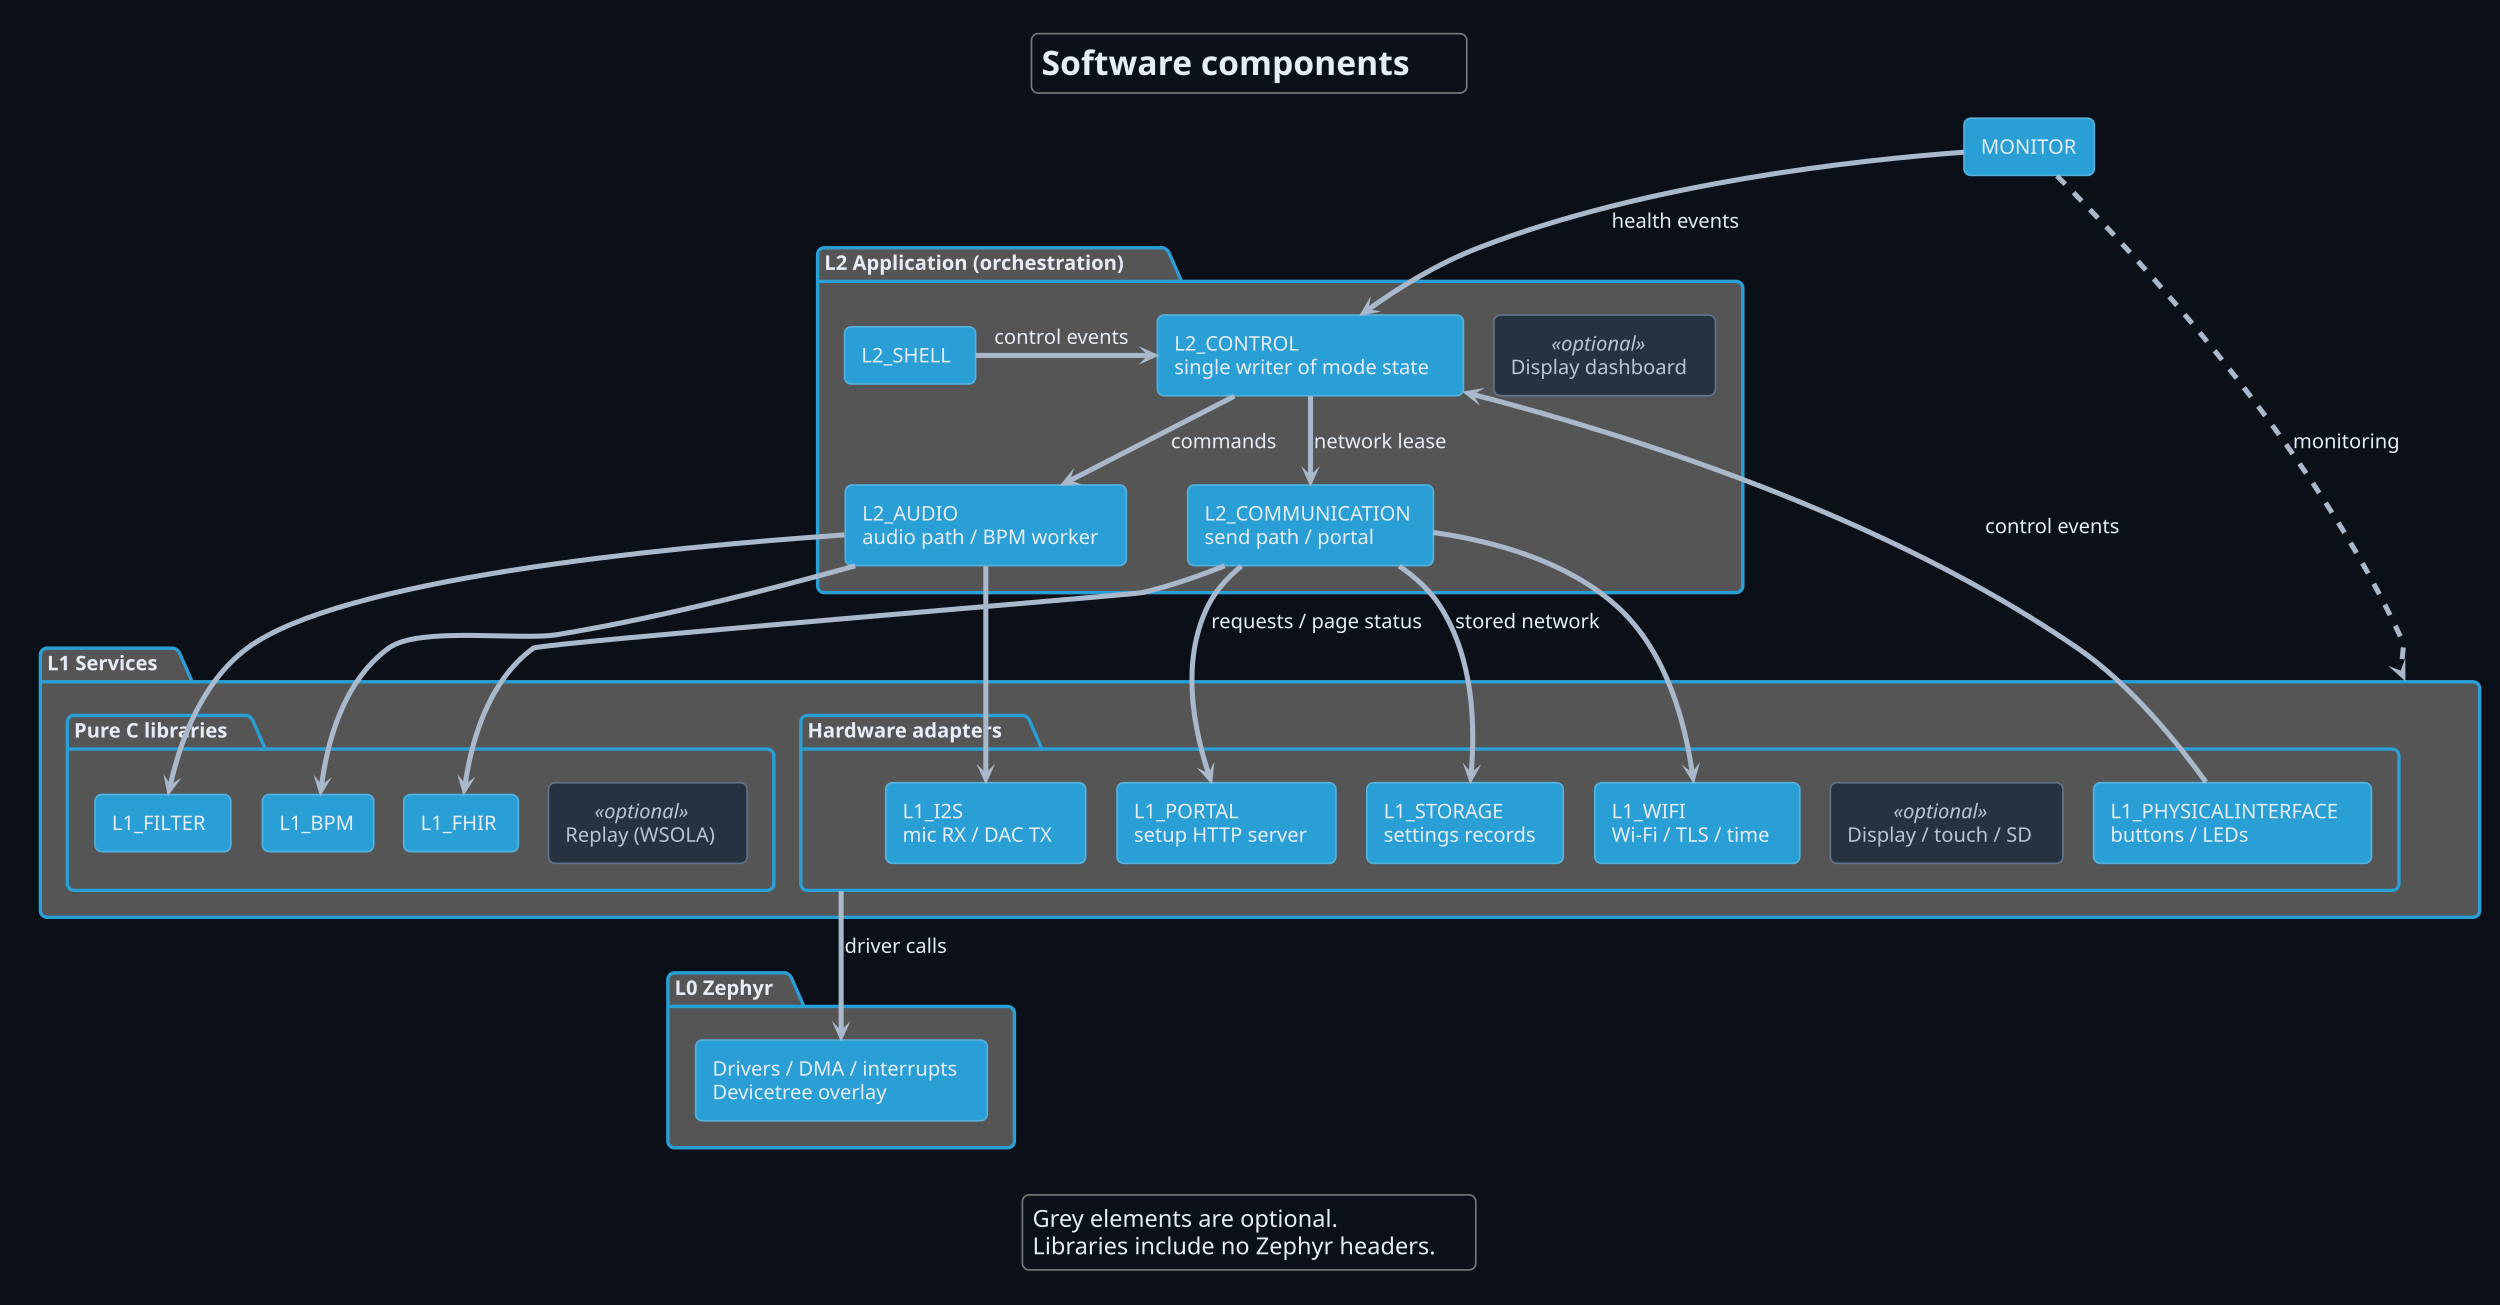
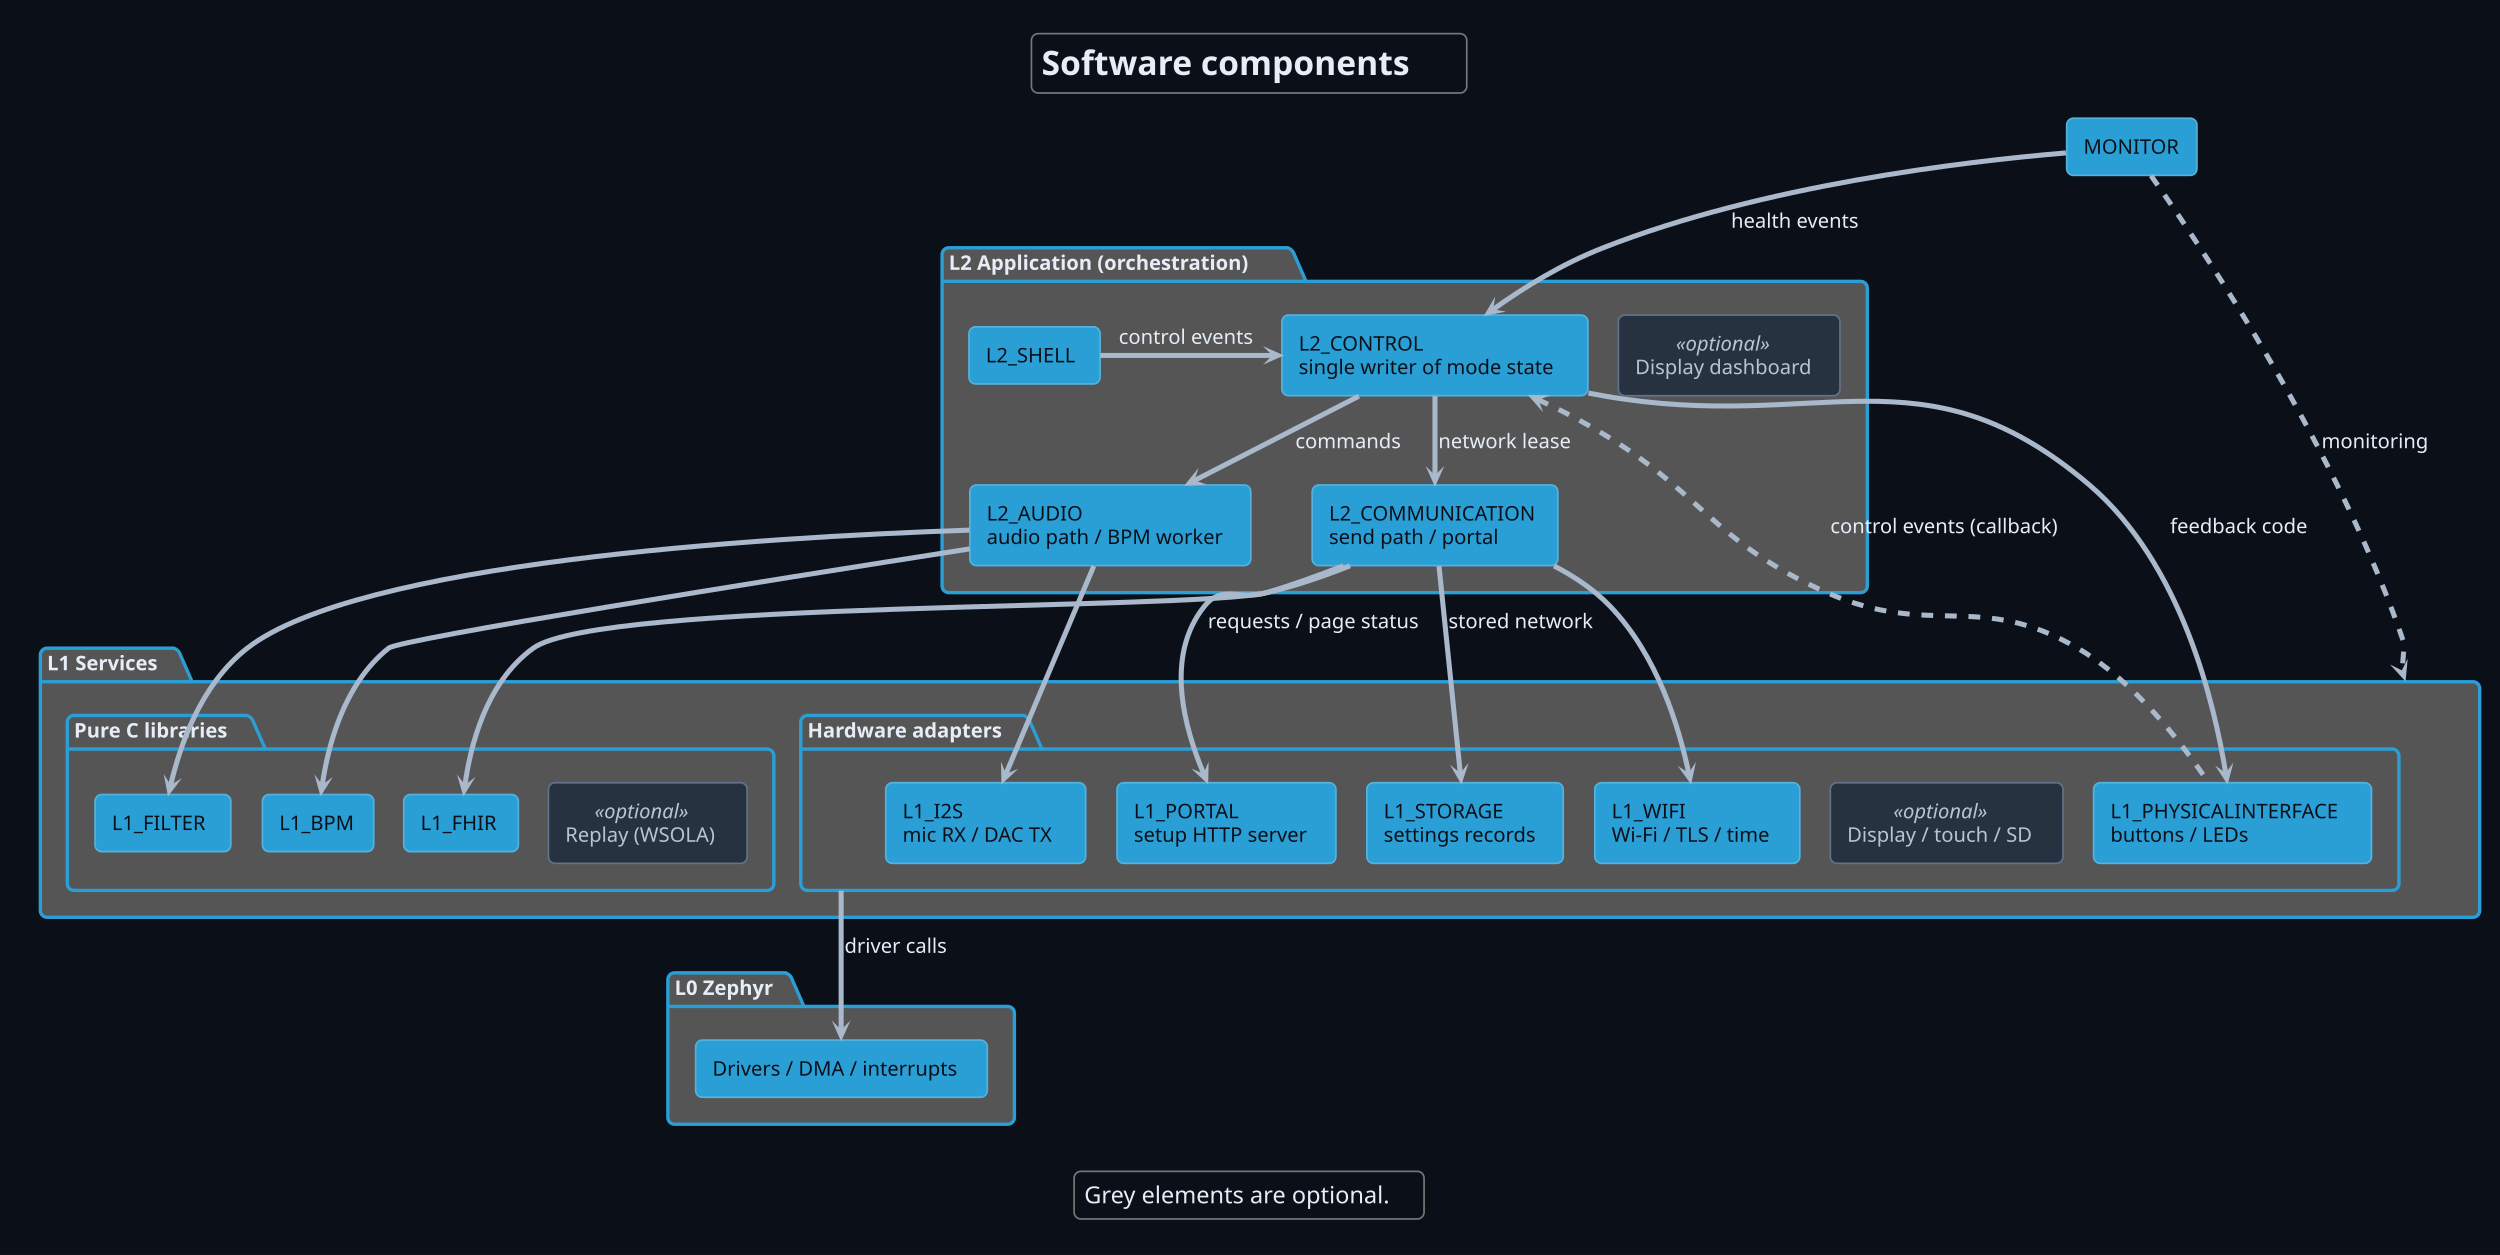
- <svg xmlns="http://www.w3.org/2000/svg" version="1.1" data-diagram-type="DESCRIPTION" style="width:1548px;height:808px;background:#0B1018;" width="1548.958px" height="808.333px" viewBox="0 0 1548 808" zoomAndPan="magnify" preserveAspectRatio="none" contentStyleType="text/css">
+ <svg xmlns="http://www.w3.org/2000/svg" version="1.1" data-diagram-type="DESCRIPTION" style="width:1548px;height:777px;background:#0B1018;" width="1548.958px" height="777.083px" viewBox="0 0 1548 777" zoomAndPan="magnify" preserveAspectRatio="none" contentStyleType="text/css">
  <defs />
  <g font-family="sans-serif" lengthAdjust="spacing">
-     <rect x="0" y="0" width="1548.958" height="808.333" fill="#0B1018" style="stroke:none;" />
-     <g class="title" data-source-line="19">
+     <rect x="0" y="0" width="1548.958" height="777.083" fill="#0B1018" style="stroke:none;" />
+     <g class="title" data-source-line="20">
      <rect x="638.663" y="20.833" width="269.55" height="36.751" fill="none" style="stroke:#777;stroke-width:1.042;" rx="4.167" ry="4.167" />
      <text x="644.913" y="46.421" fill="#E6EDF7" font-size="20.833" textLength="257.05" font-weight="700">Software components</text>
    </g>
-     <g class="cluster" data-qualified-name="app" id="ent0002" data-source-line="22">
-       <path d="M510.417,153.418 L720.156,153.418 A6.25,6.25 0 0 1 724.323,157.585 L731.614,174.219 L1075,174.219 A4.167,4.167 0 0 1 1079.167,178.385 L1079.167,362.793 A4.167,4.167 0 0 1 1075,366.96 L510.417,366.96 A4.167,4.167 0 0 1 506.25,362.793 L506.25,157.585 A4.167,4.167 0 0 1 510.417,153.418" style="stroke:#2A9FD6;stroke-width:2.083;" fill="#555" />
-       <line x1="506.25" y1="174.219" x2="731.614" y2="174.219" style="stroke:#2A9FD6;stroke-width:2.083;" />
-       <text x="510.417" y="167.104" fill="#E6EDF7" font-size="12.5" textLength="211.823" font-weight="700">L2 Application (orchestration)</text>
+     <g class="cluster" data-qualified-name="app" id="ent0002" data-source-line="23">
+       <path d="M587.5,153.418 L797.239,153.418 A6.25,6.25 0 0 1 801.406,157.585 L808.698,174.219 L1152.083,174.219 A4.167,4.167 0 0 1 1156.25,178.385 L1156.25,362.793 A4.167,4.167 0 0 1 1152.083,366.96 L587.5,366.96 A4.167,4.167 0 0 1 583.333,362.793 L583.333,157.585 A4.167,4.167 0 0 1 587.5,153.418" style="stroke:#2A9FD6;stroke-width:2.083;" fill="#555" />
+       <line x1="583.333" y1="174.219" x2="808.698" y2="174.219" style="stroke:#2A9FD6;stroke-width:2.083;" />
+       <text x="587.5" y="167.104" fill="#E6EDF7" font-size="12.5" textLength="211.823" font-weight="700">L2 Application (orchestration)</text>
    </g>
-     <g class="cluster" data-qualified-name="services" id="ent0010" data-source-line="31">
+     <g class="cluster" data-qualified-name="services" id="ent0010" data-source-line="32">
      <path d="M29.167,401.335 L107.503,401.335 A6.25,6.25 0 0 1 111.67,405.501 L118.962,422.135 L1531.25,422.135 A4.167,4.167 0 0 1 1535.417,426.302 L1535.417,563.835 A4.167,4.167 0 0 1 1531.25,568.001 L29.167,568.001 A4.167,4.167 0 0 1 25,563.835 L25,405.501 A4.167,4.167 0 0 1 29.167,401.335" style="stroke:#2A9FD6;stroke-width:2.083;" fill="#555" />
      <line x1="25" y1="422.135" x2="118.962" y2="422.135" style="stroke:#2A9FD6;stroke-width:2.083;" />
      <text x="29.167" y="415.021" fill="#E6EDF7" font-size="12.5" textLength="80.42" font-weight="700">L1 Services</text>
    </g>
-     <g class="cluster" data-qualified-name="services.adapters" id="ent0011" data-source-line="32">
+     <g class="cluster" data-qualified-name="services.adapters" id="ent0011" data-source-line="33">
      <path d="M500,443.001 L633.726,443.001 A6.25,6.25 0 0 1 637.893,447.168 L645.184,463.802 L1481.25,463.802 A4.167,4.167 0 0 1 1485.417,467.969 L1485.417,547.168 A4.167,4.167 0 0 1 1481.25,551.335 L500,551.335 A4.167,4.167 0 0 1 495.833,547.168 L495.833,447.168 A4.167,4.167 0 0 1 500,443.001" style="stroke:#2A9FD6;stroke-width:2.083;" fill="#555" />
      <line x1="495.833" y1="463.802" x2="645.184" y2="463.802" style="stroke:#2A9FD6;stroke-width:2.083;" />
      <text x="500" y="456.687" fill="#E6EDF7" font-size="12.5" textLength="135.809" font-weight="700">Hardware adapters</text>
    </g>
-     <g class="cluster" data-qualified-name="services.libs" id="ent0021" data-source-line="43">
+     <g class="cluster" data-qualified-name="services.libs" id="ent0021" data-source-line="44">
      <path d="M45.833,443.001 L152.814,443.001 A6.25,6.25 0 0 1 156.98,447.168 L164.272,463.802 L475,463.802 A4.167,4.167 0 0 1 479.167,467.969 L479.167,547.168 A4.167,4.167 0 0 1 475,551.335 L45.833,551.335 A4.167,4.167 0 0 1 41.667,547.168 L41.667,447.168 A4.167,4.167 0 0 1 45.833,443.001" style="stroke:#2A9FD6;stroke-width:2.083;" fill="#555" />
      <line x1="41.667" y1="463.802" x2="164.272" y2="463.802" style="stroke:#2A9FD6;stroke-width:2.083;" />
      <text x="45.833" y="456.687" fill="#E6EDF7" font-size="12.5" textLength="109.064" font-weight="700">Pure C libraries</text>
    </g>
-     <g class="cluster" data-qualified-name="platform" id="ent0029" data-source-line="53">
-       <path d="M417.708,602.376 L486.34,602.376 A6.25,6.25 0 0 1 490.507,606.543 L497.799,623.177 L623.958,623.177 A4.167,4.167 0 0 1 628.125,627.344 L628.125,706.543 A4.167,4.167 0 0 1 623.958,710.71 L417.708,710.71 A4.167,4.167 0 0 1 413.542,706.543 L413.542,606.543 A4.167,4.167 0 0 1 417.708,602.376" style="stroke:#2A9FD6;stroke-width:2.083;" fill="#555" />
+     <g class="cluster" data-qualified-name="platform" id="ent0029" data-source-line="54">
+       <path d="M417.708,602.376 L486.34,602.376 A6.25,6.25 0 0 1 490.507,606.543 L497.799,623.177 L623.958,623.177 A4.167,4.167 0 0 1 628.125,627.344 L628.125,691.96 A4.167,4.167 0 0 1 623.958,696.126 L417.708,696.126 A4.167,4.167 0 0 1 413.542,691.96 L413.542,606.543 A4.167,4.167 0 0 1 417.708,602.376" style="stroke:#2A9FD6;stroke-width:2.083;" fill="#555" />
      <line x1="413.542" y1="623.177" x2="497.799" y2="623.177" style="stroke:#2A9FD6;stroke-width:2.083;" />
      <text x="417.708" y="616.062" fill="#E6EDF7" font-size="12.5" textLength="70.715" font-weight="700">L0 Zephyr</text>
    </g>
-     <g class="entity" data-qualified-name="mon" id="ent0001" data-source-line="21">
-       <rect x="1216.146" y="73.21" width="80.654" height="35.384" fill="#2A9FD6" style="stroke:#55B2DE;stroke-width:1.042;" rx="4.167" ry="4.167" />
-       <text x="1226.563" y="95.229" fill="#E6EDF7" font-size="12.5" textLength="59.821">MONITOR</text>
+     <g class="entity" data-qualified-name="mon" id="ent0001" data-source-line="22">
+       <rect x="1279.688" y="73.21" width="80.654" height="35.384" fill="#2A9FD6" style="stroke:#55B2DE;stroke-width:1.042;" rx="4.167" ry="4.167" />
+       <text x="1290.104" y="95.229" fill="#0B1018" font-size="12.5" textLength="59.821">MONITOR</text>
    </g>
-     <g class="entity" data-qualified-name="app.shell" id="ent0003" data-source-line="23">
-       <rect x="522.917" y="202.376" width="81.16" height="35.384" fill="#2A9FD6" style="stroke:#55B2DE;stroke-width:1.042;" rx="4.167" ry="4.167" />
-       <text x="533.333" y="224.396" fill="#E6EDF7" font-size="12.5" textLength="60.327">L2_SHELL</text>
+     <g class="entity" data-qualified-name="app.shell" id="ent0003" data-source-line="24">
+       <rect x="600" y="202.376" width="81.16" height="35.384" fill="#2A9FD6" style="stroke:#55B2DE;stroke-width:1.042;" rx="4.167" ry="4.167" />
+       <text x="610.417" y="224.396" fill="#0B1018" font-size="12.5" textLength="60.327">L2_SHELL</text>
    </g>
-     <g class="entity" data-qualified-name="app.ctl" id="ent0004" data-source-line="24">
-       <rect x="716.667" y="195.085" width="189.461" height="49.935" fill="#2A9FD6" style="stroke:#55B2DE;stroke-width:1.042;" rx="4.167" ry="4.167" />
-       <text x="727.083" y="217.104" fill="#E6EDF7" font-size="12.5" textLength="82.208">L2_CONTROL</text>
-       <text x="727.083" y="231.655" fill="#E6EDF7" font-size="12.5" textLength="168.628">single writer of mode state</text>
+     <g class="entity" data-qualified-name="app.ctl" id="ent0004" data-source-line="25">
+       <rect x="793.75" y="195.085" width="189.461" height="49.935" fill="#2A9FD6" style="stroke:#55B2DE;stroke-width:1.042;" rx="4.167" ry="4.167" />
+       <text x="804.167" y="217.104" fill="#0B1018" font-size="12.5" textLength="82.208">L2_CONTROL</text>
+       <text x="804.167" y="231.655" fill="#0B1018" font-size="12.5" textLength="168.628">single writer of mode state</text>
    </g>
-     <g class="entity" data-qualified-name="app.aud" id="ent0005" data-source-line="25">
-       <rect x="523.438" y="300.293" width="173.971" height="49.935" fill="#2A9FD6" style="stroke:#55B2DE;stroke-width:1.042;" rx="4.167" ry="4.167" />
-       <text x="533.854" y="322.312" fill="#E6EDF7" font-size="12.5" textLength="62.018">L2_AUDIO</text>
-       <text x="533.854" y="336.863" fill="#E6EDF7" font-size="12.5" textLength="153.137">audio path / BPM worker</text>
+     <g class="entity" data-qualified-name="app.aud" id="ent0005" data-source-line="26">
+       <rect x="600.521" y="300.293" width="173.971" height="49.935" fill="#2A9FD6" style="stroke:#55B2DE;stroke-width:1.042;" rx="4.167" ry="4.167" />
+       <text x="610.938" y="322.312" fill="#0B1018" font-size="12.5" textLength="62.018">L2_AUDIO</text>
+       <text x="610.938" y="336.863" fill="#0B1018" font-size="12.5" textLength="153.137">audio path / BPM worker</text>
    </g>
-     <g class="entity" data-qualified-name="app.com" id="ent0006" data-source-line="26">
-       <rect x="735.417" y="300.293" width="152.114" height="49.935" fill="#2A9FD6" style="stroke:#55B2DE;stroke-width:1.042;" rx="4.167" ry="4.167" />
-       <text x="745.833" y="322.312" fill="#E6EDF7" font-size="12.5" textLength="131.281">L2_COMMUNICATION</text>
-       <text x="745.833" y="336.863" fill="#E6EDF7" font-size="12.5" textLength="111.365">send path / portal</text>
+     <g class="entity" data-qualified-name="app.com" id="ent0006" data-source-line="27">
+       <rect x="812.5" y="300.293" width="152.114" height="49.935" fill="#2A9FD6" style="stroke:#55B2DE;stroke-width:1.042;" rx="4.167" ry="4.167" />
+       <text x="822.917" y="322.312" fill="#0B1018" font-size="12.5" textLength="131.281">L2_COMMUNICATION</text>
+       <text x="822.917" y="336.863" fill="#0B1018" font-size="12.5" textLength="111.365">send path / portal</text>
    </g>
-     <g class="entity" data-qualified-name="app.ui" id="ent0007" data-source-line="27">
-       <rect x="925" y="195.085" width="137.227" height="49.935" fill="#273241" style="stroke:#61738A;stroke-width:1.042;" rx="4.167" ry="4.167" />
-       <text x="960.636" y="217.104" fill="#B8C4D4" font-size="12.5" textLength="65.955" font-style="italic">«optional»</text>
-       <text x="935.417" y="231.655" fill="#B8C4D4" font-size="12.5" textLength="116.394">Display dashboard</text>
+     <g class="entity" data-qualified-name="app.ui" id="ent0007" data-source-line="28">
+       <rect x="1002.083" y="195.085" width="137.227" height="49.935" fill="#273241" style="stroke:#61738A;stroke-width:1.042;" rx="4.167" ry="4.167" />
+       <text x="1037.72" y="217.104" fill="#B8C4D4" font-size="12.5" textLength="65.955" font-style="italic">«optional»</text>
+       <text x="1012.5" y="231.655" fill="#B8C4D4" font-size="12.5" textLength="116.394">Display dashboard</text>
    </g>
-     <g class="entity" data-qualified-name="services.adapters.phy" id="ent0012" data-source-line="33">
+     <g class="entity" data-qualified-name="services.adapters.phy" id="ent0012" data-source-line="34">
      <rect x="1296.354" y="484.668" width="172.06" height="49.935" fill="#2A9FD6" style="stroke:#55B2DE;stroke-width:1.042;" rx="4.167" ry="4.167" />
-       <text x="1306.771" y="506.687" fill="#E6EDF7" font-size="12.5" textLength="151.227">L1_PHYSICALINTERFACE</text>
-       <text x="1306.771" y="521.238" fill="#E6EDF7" font-size="12.5" textLength="90.9">buttons / LEDs</text>
+       <text x="1306.771" y="506.687" fill="#0B1018" font-size="12.5" textLength="151.227">L1_PHYSICALINTERFACE</text>
+       <text x="1306.771" y="521.238" fill="#0B1018" font-size="12.5" textLength="90.9">buttons / LEDs</text>
    </g>
-     <g class="entity" data-qualified-name="services.adapters.i2s" id="ent0013" data-source-line="34">
+     <g class="entity" data-qualified-name="services.adapters.i2s" id="ent0013" data-source-line="35">
      <rect x="548.438" y="484.668" width="123.812" height="49.935" fill="#2A9FD6" style="stroke:#55B2DE;stroke-width:1.042;" rx="4.167" ry="4.167" />
-       <text x="558.854" y="506.687" fill="#E6EDF7" font-size="12.5" textLength="40.741">L1_I2S</text>
-       <text x="558.854" y="521.238" fill="#E6EDF7" font-size="12.5" textLength="102.979">mic RX / DAC TX</text>
+       <text x="558.854" y="506.687" fill="#0B1018" font-size="12.5" textLength="40.741">L1_I2S</text>
+       <text x="558.854" y="521.238" fill="#0B1018" font-size="12.5" textLength="102.979">mic RX / DAC TX</text>
    </g>
-     <g class="entity" data-qualified-name="services.adapters.wifi" id="ent0014" data-source-line="35">
+     <g class="entity" data-qualified-name="services.adapters.wifi" id="ent0014" data-source-line="36">
      <rect x="987.5" y="484.668" width="126.931" height="49.935" fill="#2A9FD6" style="stroke:#55B2DE;stroke-width:1.042;" rx="4.167" ry="4.167" />
-       <text x="997.917" y="506.687" fill="#E6EDF7" font-size="12.5" textLength="48.09">L1_WIFI</text>
-       <text x="997.917" y="521.238" fill="#E6EDF7" font-size="12.5" textLength="106.097">Wi-Fi / TLS / time</text>
+       <text x="997.917" y="506.687" fill="#0B1018" font-size="12.5" textLength="48.09">L1_WIFI</text>
+       <text x="997.917" y="521.238" fill="#0B1018" font-size="12.5" textLength="106.097">Wi-Fi / TLS / time</text>
    </g>
-     <g class="entity" data-qualified-name="services.adapters.portal" id="ent0015" data-source-line="36">
+     <g class="entity" data-qualified-name="services.adapters.portal" id="ent0015" data-source-line="37">
      <rect x="691.667" y="484.668" width="135.518" height="49.935" fill="#2A9FD6" style="stroke:#55B2DE;stroke-width:1.042;" rx="4.167" ry="4.167" />
-       <text x="702.083" y="506.687" fill="#E6EDF7" font-size="12.5" textLength="70.38">L1_PORTAL</text>
-       <text x="702.083" y="521.238" fill="#E6EDF7" font-size="12.5" textLength="114.685">setup HTTP server</text>
+       <text x="702.083" y="506.687" fill="#0B1018" font-size="12.5" textLength="70.38">L1_PORTAL</text>
+       <text x="702.083" y="521.238" fill="#0B1018" font-size="12.5" textLength="114.685">setup HTTP server</text>
    </g>
-     <g class="entity" data-qualified-name="services.adapters.storage" id="ent0016" data-source-line="37">
+     <g class="entity" data-qualified-name="services.adapters.storage" id="ent0016" data-source-line="38">
      <rect x="846.354" y="484.668" width="121.59" height="49.935" fill="#2A9FD6" style="stroke:#55B2DE;stroke-width:1.042;" rx="4.167" ry="4.167" />
-       <text x="856.771" y="506.687" fill="#E6EDF7" font-size="12.5" textLength="81.396">L1_STORAGE</text>
-       <text x="856.771" y="521.238" fill="#E6EDF7" font-size="12.5" textLength="100.757">settings records</text>
+       <text x="856.771" y="506.687" fill="#0B1018" font-size="12.5" textLength="81.396">L1_STORAGE</text>
+       <text x="856.771" y="521.238" fill="#0B1018" font-size="12.5" textLength="100.757">settings records</text>
    </g>
-     <g class="entity" data-qualified-name="services.adapters.spi" id="ent0017" data-source-line="38">
+     <g class="entity" data-qualified-name="services.adapters.spi" id="ent0017" data-source-line="39">
      <rect x="1133.333" y="484.668" width="144.051" height="49.935" fill="#273241" style="stroke:#61738A;stroke-width:1.042;" rx="4.167" ry="4.167" />
      <text x="1172.382" y="506.687" fill="#B8C4D4" font-size="12.5" textLength="65.955" font-style="italic">«optional»</text>
      <text x="1143.75" y="521.238" fill="#B8C4D4" font-size="12.5" textLength="123.218">Display / touch / SD</text>
    </g>
-     <g class="entity" data-qualified-name="services.libs.filter" id="ent0022" data-source-line="44">
+     <g class="entity" data-qualified-name="services.libs.filter" id="ent0022" data-source-line="45">
      <rect x="58.854" y="491.96" width="84.06" height="35.384" fill="#2A9FD6" style="stroke:#55B2DE;stroke-width:1.042;" rx="4.167" ry="4.167" />
-       <text x="69.271" y="513.979" fill="#E6EDF7" font-size="12.5" textLength="63.226">L1_FILTER</text>
+       <text x="69.271" y="513.979" fill="#0B1018" font-size="12.5" textLength="63.226">L1_FILTER</text>
    </g>
-     <g class="entity" data-qualified-name="services.libs.bpm" id="ent0023" data-source-line="45">
+     <g class="entity" data-qualified-name="services.libs.bpm" id="ent0023" data-source-line="46">
      <rect x="162.5" y="491.96" width="68.899" height="35.384" fill="#2A9FD6" style="stroke:#55B2DE;stroke-width:1.042;" rx="4.167" ry="4.167" />
-       <text x="172.917" y="513.979" fill="#E6EDF7" font-size="12.5" textLength="48.065">L1_BPM</text>
+       <text x="172.917" y="513.979" fill="#0B1018" font-size="12.5" textLength="48.065">L1_BPM</text>
    </g>
-     <g class="entity" data-qualified-name="services.libs.fhir" id="ent0024" data-source-line="46">
+     <g class="entity" data-qualified-name="services.libs.fhir" id="ent0024" data-source-line="47">
      <rect x="250" y="491.96" width="70.962" height="35.384" fill="#2A9FD6" style="stroke:#55B2DE;stroke-width:1.042;" rx="4.167" ry="4.167" />
-       <text x="260.417" y="513.979" fill="#E6EDF7" font-size="12.5" textLength="50.128">L1_FHIR</text>
+       <text x="260.417" y="513.979" fill="#0B1018" font-size="12.5" textLength="50.128">L1_FHIR</text>
    </g>
-     <g class="entity" data-qualified-name="services.libs.wsola" id="ent0025" data-source-line="47">
+     <g class="entity" data-qualified-name="services.libs.wsola" id="ent0025" data-source-line="48">
      <rect x="339.583" y="484.668" width="123.049" height="49.935" fill="#273241" style="stroke:#61738A;stroke-width:1.042;" rx="4.167" ry="4.167" />
      <text x="368.13" y="506.687" fill="#B8C4D4" font-size="12.5" textLength="65.955" font-style="italic">«optional»</text>
      <text x="350" y="521.238" fill="#B8C4D4" font-size="12.5" textLength="102.216">Replay (WSOLA)</text>
    </g>
-     <g class="entity" data-qualified-name="platform.zephyr" id="ent0030" data-source-line="54">
-       <rect x="430.729" y="644.043" width="180.623" height="49.935" fill="#2A9FD6" style="stroke:#55B2DE;stroke-width:1.042;" rx="4.167" ry="4.167" />
-       <text x="441.146" y="666.062" fill="#E6EDF7" font-size="12.5" textLength="159.79">Drivers / DMA / interrupts</text>
-       <text x="441.146" y="680.613" fill="#E6EDF7" font-size="12.5" textLength="118.549">Devicetree overlay</text>
+     <g class="entity" data-qualified-name="platform.zephyr" id="ent0030" data-source-line="55">
+       <rect x="430.729" y="644.043" width="180.623" height="35.384" fill="#2A9FD6" style="stroke:#55B2DE;stroke-width:1.042;" rx="4.167" ry="4.167" />
+       <text x="441.146" y="666.062" fill="#0B1018" font-size="12.5" textLength="159.79">Drivers / DMA / interrupts</text>
    </g>
    <g class="link" data-entity-1="ent0003" data-entity-2="ent0004" id="lnk31" data-link-type="dependency">
-       <polygon points="716.658,220.085,707.283,215.918,711.45,220.085,707.283,224.251,716.658,220.085" fill="#A9B8CA" style="stroke:#A9B8CA;stroke-width:1.042;stroke-linejoin:miter;stroke-miterlimit:10;" />
-       <path d="M604.202,220.085 C634.699,220.085 672.505,220.085 711.45,220.085" style="stroke:#A9B8CA;stroke-width:3.125;" fill="none" />
-       <text x="615.625" y="212.937" fill="#E6EDF7" font-size="12.5" textLength="89.691">control events</text>
+       <polygon points="793.741,220.085,784.366,215.918,788.533,220.085,784.366,224.251,793.741,220.085" fill="#A9B8CA" style="stroke:#A9B8CA;stroke-width:1.042;stroke-linejoin:miter;stroke-miterlimit:10;" />
+       <path d="M681.286,220.085 C711.782,220.085 749.589,220.085 788.533,220.085" style="stroke:#A9B8CA;stroke-width:3.125;" fill="none" />
+       <text x="692.708" y="212.937" fill="#E6EDF7" font-size="12.5" textLength="89.691">control events</text>
    </g>
-     <g class="link" data-entity-1="ent0004" data-entity-2="ent0012" id="lnk33" data-link-type="dependency">
-       <polygon points="906.603,242.833,914.632,249.219,911.644,244.14,916.724,241.153,906.603,242.833" fill="#A9B8CA" style="stroke:#A9B8CA;stroke-width:1.042;stroke-linejoin:miter;stroke-miterlimit:10;" />
-       <path d="M911.644,244.14 C1012.356,270.26 1167.798,319.774 1286.458,401.335 C1319.39,423.97 1348.592,460.222 1365.863,484.228" style="stroke:#A9B8CA;stroke-width:3.125;" fill="none" />
-       <text x="1229.167" y="330.125" fill="#E6EDF7" font-size="12.5" textLength="89.691">control events</text>
+     <g class="link" data-entity-1="ent0004" data-entity-2="ent0012" id="lnk32" data-link-type="dependency">
+       <polygon points="1379.12,484.565,1381.734,474.645,1378.287,479.424,1373.508,475.977,1379.12,484.565" fill="#A9B8CA" style="stroke:#A9B8CA;stroke-width:1.042;stroke-linejoin:miter;stroke-miterlimit:10;" />
+       <path d="M983.548,243.407 C986.633,243.994 989.693,244.555 992.708,245.085 C1126.683,268.628 1190.176,212.112 1293.75,300.293 C1350.905,348.953 1371.228,435.832 1378.287,479.424" style="stroke:#A9B8CA;stroke-width:3.125;" fill="none" />
+       <text x="1343.75" y="330.125" fill="#E6EDF7" font-size="12.5" textLength="91.541">feedback code</text>
    </g>
-     <g class="link" data-entity-1="ent0004" data-entity-2="ent0005" id="lnk34" data-link-type="dependency">
-       <polygon points="657.257,300.225,667.5,299.653,661.891,297.847,663.697,292.238,657.257,300.225" fill="#A9B8CA" style="stroke:#A9B8CA;stroke-width:1.042;stroke-linejoin:miter;stroke-miterlimit:10;" />
-       <path d="M764.323,245.305 C732.059,261.855 694.092,281.33 661.891,297.847" style="stroke:#A9B8CA;stroke-width:3.125;" fill="none" />
-       <text x="725" y="277.521" fill="#E6EDF7" font-size="12.5" textLength="68.903">commands</text>
+     <g class="link" data-entity-1="ent0004" data-entity-2="ent0012" id="lnk34" data-link-type="dependency">
+       <polygon points="947.201,245.113,954,252.796,951.939,247.275,957.46,245.215,947.201,245.113" fill="#A9B8CA" style="stroke:#A9B8CA;stroke-width:1.042;stroke-linejoin:miter;stroke-miterlimit:10;" />
+       <path d="M951.939,247.275 C964.432,252.977 972.649,257.188 984.375,263.835 C1053.764,303.168 1058.261,334.797 1131.25,366.96 C1195.904,395.45 1225.493,365.626 1286.458,401.335 C1321.586,421.91 1350.833,459.781 1367.446,484.581" style="stroke:#A9B8CA;stroke-width:3.125;stroke-dasharray:7.292,7.292;" fill="none" />
+       <text x="1133.333" y="330.125" fill="#E6EDF7" font-size="12.5" textLength="154.602">control events (callback)</text>
    </g>
-     <g class="link" data-entity-1="ent0004" data-entity-2="ent0006" id="lnk35" data-link-type="dependency">
-       <polygon points="811.458,300.225,815.625,290.85,811.458,295.016,807.292,290.85,811.458,300.225" fill="#A9B8CA" style="stroke:#A9B8CA;stroke-width:1.042;stroke-linejoin:miter;stroke-miterlimit:10;" />
-       <path d="M811.458,245.305 C811.458,261.855 811.458,278.499 811.458,295.016" style="stroke:#A9B8CA;stroke-width:3.125;" fill="none" />
-       <text x="813.542" y="277.521" fill="#E6EDF7" font-size="12.5" textLength="87.762">network lease</text>
+     <g class="link" data-entity-1="ent0004" data-entity-2="ent0005" id="lnk35" data-link-type="dependency">
+       <polygon points="734.34,300.225,744.583,299.653,738.974,297.847,740.78,292.238,734.34,300.225" fill="#A9B8CA" style="stroke:#A9B8CA;stroke-width:1.042;stroke-linejoin:miter;stroke-miterlimit:10;" />
+       <path d="M841.406,245.305 C809.142,261.855 771.175,281.33 738.974,297.847" style="stroke:#A9B8CA;stroke-width:3.125;" fill="none" />
+       <text x="802.083" y="277.521" fill="#E6EDF7" font-size="12.5" textLength="68.903">commands</text>
    </g>
-     <g class="link" data-entity-1="ent0005" data-entity-2="ent0013" id="lnk36" data-link-type="dependency">
-       <polygon points="610.417,484.61,614.583,475.235,610.417,479.401,606.25,475.235,610.417,484.61" fill="#A9B8CA" style="stroke:#A9B8CA;stroke-width:1.042;stroke-linejoin:miter;stroke-miterlimit:10;" />
-       <path d="M610.417,350.542 C610.417,385.504 610.417,444.545 610.417,479.401" style="stroke:#A9B8CA;stroke-width:3.125;" fill="none" />
+     <g class="link" data-entity-1="ent0004" data-entity-2="ent0006" id="lnk36" data-link-type="dependency">
+       <polygon points="888.542,300.225,892.708,290.85,888.542,295.016,884.375,290.85,888.542,300.225" fill="#A9B8CA" style="stroke:#A9B8CA;stroke-width:1.042;stroke-linejoin:miter;stroke-miterlimit:10;" />
+       <path d="M888.542,245.305 C888.542,261.855 888.542,278.499 888.542,295.016" style="stroke:#A9B8CA;stroke-width:3.125;" fill="none" />
+       <text x="890.625" y="277.521" fill="#E6EDF7" font-size="12.5" textLength="87.762">network lease</text>
    </g>
-     <g class="link" data-entity-1="ent0005" data-entity-2="ent0022" id="lnk37" data-link-type="dependency">
-       <polygon points="104.187,491.763,110.314,483.535,105.333,486.682,102.185,481.701,104.187,491.763" fill="#A9B8CA" style="stroke:#A9B8CA;stroke-width:1.042;stroke-linejoin:miter;stroke-miterlimit:10;" />
-       <path d="M522.957,331.194 C406.958,339.213 210.204,358.774 153.125,401.335 C123.247,423.614 110.781,462.525 105.333,486.682" style="stroke:#A9B8CA;stroke-width:3.125;" fill="none" />
+     <g class="link" data-entity-1="ent0005" data-entity-2="ent0013" id="lnk37" data-link-type="dependency">
+       <polygon points="620.572,484.61,628.061,477.598,622.601,479.813,620.386,474.352,620.572,484.61" fill="#A9B8CA" style="stroke:#A9B8CA;stroke-width:1.042;stroke-linejoin:miter;stroke-miterlimit:10;" />
+       <path d="M677.264,350.542 C662.48,385.504 637.34,444.956 622.601,479.813" style="stroke:#A9B8CA;stroke-width:3.125;" fill="none" />
    </g>
-     <g class="link" data-entity-1="ent0005" data-entity-2="ent0023" id="lnk38" data-link-type="dependency">
-       <polygon points="198.374,491.932,203.713,483.171,199.045,486.767,195.449,482.098,198.374,491.932" fill="#A9B8CA" style="stroke:#A9B8CA;stroke-width:1.042;stroke-linejoin:miter;stroke-miterlimit:10;" />
-       <path d="M529.477,350.369 C477.23,364.956 407.543,382.69 344.792,393.001 C321.877,396.767 259.366,387.621 240.625,401.335 C211.242,422.836 202.209,462.403 199.045,486.767" style="stroke:#A9B8CA;stroke-width:3.125;" fill="none" />
+     <g class="link" data-entity-1="ent0005" data-entity-2="ent0022" id="lnk38" data-link-type="dependency">
+       <polygon points="104.31,491.925,110.502,483.744,105.496,486.853,102.387,481.847,104.31,491.925" fill="#A9B8CA" style="stroke:#A9B8CA;stroke-width:1.042;stroke-linejoin:miter;stroke-miterlimit:10;" />
+       <path d="M600.337,328.244 C467.11,332.836 221.098,348.438 153.125,401.335 C123.712,424.224 111.097,462.897 105.496,486.853" style="stroke:#A9B8CA;stroke-width:3.125;" fill="none" />
    </g>
-     <g class="link" data-entity-1="ent0006" data-entity-2="ent0024" id="lnk39" data-link-type="dependency">
-       <polygon points="287.171,491.556,292.626,482.868,287.91,486.401,284.377,481.685,287.171,491.556" fill="#A9B8CA" style="stroke:#A9B8CA;stroke-width:1.042;stroke-linejoin:miter;stroke-miterlimit:10;" />
-       <path d="M758.313,350.373 C742.219,356.743 724.296,362.953 707.292,366.96 C702.173,368.166 334.448,398.223 330.208,401.335 C300.917,422.831 291.412,461.986 287.91,486.401" style="stroke:#A9B8CA;stroke-width:3.125;" fill="none" />
+     <g class="link" data-entity-1="ent0005" data-entity-2="ent0023" id="lnk39" data-link-type="dependency">
+       <polygon points="198.679,491.855,204.164,483.185,199.436,486.702,195.919,481.974,198.679,491.855" fill="#A9B8CA" style="stroke:#A9B8CA;stroke-width:1.042;stroke-linejoin:miter;stroke-miterlimit:10;" />
+       <path d="M600.401,339.863 C472.37,359.901 247.64,395.72 240.625,401.335 C212.355,423.96 202.967,462.659 199.436,486.702" style="stroke:#A9B8CA;stroke-width:3.125;" fill="none" />
    </g>
-     <g class="link" data-entity-1="ent0006" data-entity-2="ent0015" id="lnk40" data-link-type="dependency">
-       <polygon points="750.137,484.608,751.172,474.401,748.512,479.66,743.254,477,750.137,484.608" fill="#A9B8CA" style="stroke:#A9B8CA;stroke-width:1.042;stroke-linejoin:miter;stroke-miterlimit:10;" />
-       <path d="M768.647,350.557 C760.284,357.408 752.65,365.671 747.917,375.293 C730.688,410.317 739.382,451.845 748.512,479.66" style="stroke:#A9B8CA;stroke-width:3.125;" fill="none" />
-       <text x="750" y="388.979" fill="#E6EDF7" font-size="12.5" textLength="140.063">requests / page status</text>
+     <g class="link" data-entity-1="ent0006" data-entity-2="ent0024" id="lnk40" data-link-type="dependency">
+       <polygon points="287.071,491.903,292.488,483.191,287.788,486.744,284.234,482.044,287.071,491.903" fill="#A9B8CA" style="stroke:#A9B8CA;stroke-width:1.042;stroke-linejoin:miter;stroke-miterlimit:10;" />
+       <path d="M835.97,350.326 C819.74,356.775 801.599,363.041 784.375,366.96 C735.029,378.186 371.236,371.707 330.208,401.335 C300.589,422.724 291.179,462.343 287.788,486.744" style="stroke:#A9B8CA;stroke-width:3.125;" fill="none" />
    </g>
-     <g class="link" data-entity-1="ent0006" data-entity-2="ent0014" id="lnk41" data-link-type="dependency">
-       <polygon points="1048.637,484.164,1051.441,474.295,1047.903,479.008,1043.191,475.47,1048.637,484.164" fill="#A9B8CA" style="stroke:#A9B8CA;stroke-width:1.042;stroke-linejoin:miter;stroke-miterlimit:10;" />
-       <path d="M887.562,329.741 C925.701,335.144 970.203,347.563 1001.042,375.293 C1032.661,403.725 1043.628,448.984 1047.903,479.008" style="stroke:#A9B8CA;stroke-width:3.125;" fill="none" />
+     <g class="link" data-entity-1="ent0006" data-entity-2="ent0015" id="lnk41" data-link-type="dependency">
+       <polygon points="747.624,484.531,747.811,474.273,745.596,479.733,740.136,477.518,747.624,484.531" fill="#A9B8CA" style="stroke:#A9B8CA;stroke-width:1.042;stroke-linejoin:miter;stroke-miterlimit:10;" />
+       <path d="M831.805,350.343 C816.571,356.27 799.988,362.26 784.375,366.96 C767.593,372.011 756.839,361.654 745.833,375.293 C720.849,406.257 733.256,450.549 745.596,479.733" style="stroke:#A9B8CA;stroke-width:3.125;" fill="none" />
+       <text x="747.917" y="388.979" fill="#E6EDF7" font-size="12.5" textLength="140.063">requests / page status</text>
    </g>
-     <g class="link" data-entity-1="ent0006" data-entity-2="ent0016" id="lnk42" data-link-type="dependency">
-       <polygon points="910.466,484.387,915.422,475.404,910.913,479.198,907.119,474.689,910.466,484.387" fill="#A9B8CA" style="stroke:#A9B8CA;stroke-width:1.042;stroke-linejoin:miter;stroke-miterlimit:10;" />
-       <path d="M866.382,350.524 C876.214,357.202 885.331,365.402 891.667,375.293 C912.912,408.46 913.364,450.755 910.913,479.198" style="stroke:#A9B8CA;stroke-width:3.125;" fill="none" />
-       <text x="901.042" y="388.979" fill="#E6EDF7" font-size="12.5" textLength="94.562">stored network</text>
+     <g class="link" data-entity-1="ent0006" data-entity-2="ent0014" id="lnk42" data-link-type="dependency">
+       <polygon points="1046.89,484.472,1049.03,474.439,1045.814,479.376,1040.876,476.16,1046.89,484.472" fill="#A9B8CA" style="stroke:#A9B8CA;stroke-width:1.042;stroke-linejoin:miter;stroke-miterlimit:10;" />
+       <path d="M962.261,350.402 C974.939,356.984 987.144,365.179 996.875,375.293 C1026.498,406.081 1039.639,450.133 1045.814,479.376" style="stroke:#A9B8CA;stroke-width:3.125;" fill="none" />
    </g>
-     <g class="link" data-entity-1="ent0011" data-entity-2="ent0030" id="lnk43" data-link-type="dependency">
-       <polygon points="520.833,643.952,525,634.577,520.833,638.743,516.667,634.577,520.833,643.952" fill="#A9B8CA" style="stroke:#A9B8CA;stroke-width:1.042;stroke-linejoin:miter;stroke-miterlimit:10;" />
-       <path d="M520.833,551.795 C520.833,551.955 520.833,552.116 520.833,552.276 C520.833,552.597 520.833,552.92 520.833,553.243 C520.833,553.89 520.833,554.541 520.833,555.196 C520.833,557.815 520.833,560.498 520.833,563.227 C520.833,568.687 520.833,574.335 520.833,580.051 C520.833,602.912 520.833,621.628 520.833,638.743" style="stroke:#A9B8CA;stroke-width:3.125;" fill="none" />
+     <g class="link" data-entity-1="ent0006" data-entity-2="ent0016" id="lnk43" data-link-type="dependency">
+       <polygon points="904.821,484.61,908.007,474.857,904.288,479.429,899.717,475.71,904.821,484.61" fill="#A9B8CA" style="stroke:#A9B8CA;stroke-width:1.042;stroke-linejoin:miter;stroke-miterlimit:10;" />
+       <path d="M891.032,350.542 C894.628,385.504 900.703,444.573 904.288,479.429" style="stroke:#A9B8CA;stroke-width:3.125;" fill="none" />
+       <text x="896.875" y="388.979" fill="#E6EDF7" font-size="12.5" textLength="94.562">stored network</text>
+     </g>
+     <g class="link" data-entity-1="ent0011" data-entity-2="ent0030" id="lnk44" data-link-type="dependency">
+       <polygon points="520.833,643.603,525,634.228,520.833,638.395,516.667,634.228,520.833,643.603" fill="#A9B8CA" style="stroke:#A9B8CA;stroke-width:1.042;stroke-linejoin:miter;stroke-miterlimit:10;" />
+       <path d="M520.833,551.593 C520.833,551.756 520.833,551.92 520.833,552.084 C520.833,553.394 520.833,554.721 520.833,556.064 C520.833,558.748 520.833,561.494 520.833,564.282 C520.833,569.859 520.833,575.609 520.833,581.393 C520.833,604.528 520.833,623.005 520.833,638.395" style="stroke:#A9B8CA;stroke-width:3.125;" fill="none" />
      <text x="522.917" y="590.021" fill="#E6EDF7" font-size="12.5" textLength="68.738">driver calls</text>
    </g>
-     <g class="link" data-entity-1="ent0001" data-entity-2="ent0004" id="lnk44" data-link-type="dependency">
-       <polygon points="842.589,194.956,852.639,192.894,846.826,191.927,847.793,186.114,842.589,194.956" fill="#A9B8CA" style="stroke:#A9B8CA;stroke-width:1.042;stroke-linejoin:miter;stroke-miterlimit:10;" />
-       <path d="M1216.095,94.235 C1150.993,99.004 1019.257,113.182 915.625,153.418 C889.324,163.63 866.688,177.73 846.826,191.927" style="stroke:#A9B8CA;stroke-width:3.125;" fill="none" />
-       <text x="997.917" y="141.062" fill="#E6EDF7" font-size="12.5" textLength="85.657">health events</text>
+     <g class="link" data-entity-1="ent0001" data-entity-2="ent0004" id="lnk45" data-link-type="dependency">
+       <polygon points="919.698,195.022,929.75,192.971,923.939,191.998,924.912,186.187,919.698,195.022" fill="#A9B8CA" style="stroke:#A9B8CA;stroke-width:1.042;stroke-linejoin:miter;stroke-miterlimit:10;" />
+       <path d="M1279.181,94.679 C1215.983,99.984 1091.136,114.792 992.708,153.418 C966.444,163.725 943.811,177.826 923.939,191.998" style="stroke:#A9B8CA;stroke-width:3.125;" fill="none" />
+       <text x="1071.875" y="141.062" fill="#E6EDF7" font-size="12.5" textLength="85.657">health events</text>
    </g>
-     <g class="link" data-entity-1="ent0001" data-entity-2="ent0010" id="lnk45" data-link-type="dependency">
-       <polygon points="1488.923,420.659,1488.883,410.4,1486.789,415.908,1481.281,413.814,1488.923,420.659" fill="#A9B8CA" style="stroke:#A9B8CA;stroke-width:1.042;stroke-linejoin:miter;stroke-miterlimit:10;" />
-       <path d="M1273.661,108.903 C1295.632,130.827 1335.586,172.439 1377.06,224.318 C1397.797,250.258 1418.914,278.764 1438.354,308.659 C1448.074,323.607 1457.375,338.902 1465.999,354.397 C1470.311,362.144 1474.453,369.942 1478.395,377.771 C1480.366,381.685 1482.286,385.608 1484.152,389.536 C1485.085,391.5 1486.005,393.465 1486.91,395.432 C1487.363,396.415 1487.812,397.399 1488.257,398.383 C1488.48,398.874 1486.568,415.416 1486.789,415.908" style="stroke:#A9B8CA;stroke-width:3.125;stroke-dasharray:7.292,7.292;" fill="none" />
-       <text x="1419.792" y="277.521" fill="#E6EDF7" font-size="12.5" textLength="68.237">monitoring</text>
+     <g class="link" data-entity-1="ent0001" data-entity-2="ent0010" id="lnk46" data-link-type="dependency">
+       <polygon points="1489.113,420.728,1490.078,410.515,1487.454,415.791,1482.178,413.168,1489.113,420.728" fill="#A9B8CA" style="stroke:#A9B8CA;stroke-width:1.042;stroke-linejoin:miter;stroke-miterlimit:10;" />
+       <path d="M1331.897,108.723 C1347.771,131.168 1377.198,174.312 1407.654,226.849 C1422.882,253.118 1438.367,281.734 1452.544,311.286 C1459.632,326.062 1466.393,341.072 1472.632,356.139 C1475.751,363.672 1478.74,371.22 1481.573,378.76 C1482.99,382.53 1484.368,386.298 1485.704,390.062 C1486.372,391.943 1487.029,393.824 1487.676,395.703 C1487.999,396.642 1488.32,397.581 1488.638,398.52 C1488.797,398.989 1487.297,415.322 1487.454,415.791" style="stroke:#A9B8CA;stroke-width:3.125;stroke-dasharray:7.292,7.292;" fill="none" />
+       <text x="1437.5" y="277.521" fill="#E6EDF7" font-size="12.5" textLength="68.237">monitoring</text>
    </g>
-     <g class="legend" data-source-line="70">
-       <rect x="633.075" y="739.876" width="280.725" height="46.452" fill="none" style="stroke:#777;stroke-width:1.042;" rx="4.167" ry="4.167" />
-       <text x="639.325" y="759.663" fill="#E6EDF7" font-size="14.583" textLength="204.181">Grey elements are optional.</text>
-       <text x="639.325" y="776.639" fill="#E6EDF7" font-size="14.583" textLength="268.225">Libraries include no Zephyr headers.</text>
+     <g class="legend" data-source-line="72">
+       <rect x="665.097" y="725.293" width="216.681" height="29.476" fill="none" style="stroke:#777;stroke-width:1.042;" rx="4.167" ry="4.167" />
+       <text x="671.347" y="745.08" fill="#E6EDF7" font-size="14.583" textLength="204.181">Grey elements are optional.</text>
    </g>
  </g>
</svg>
